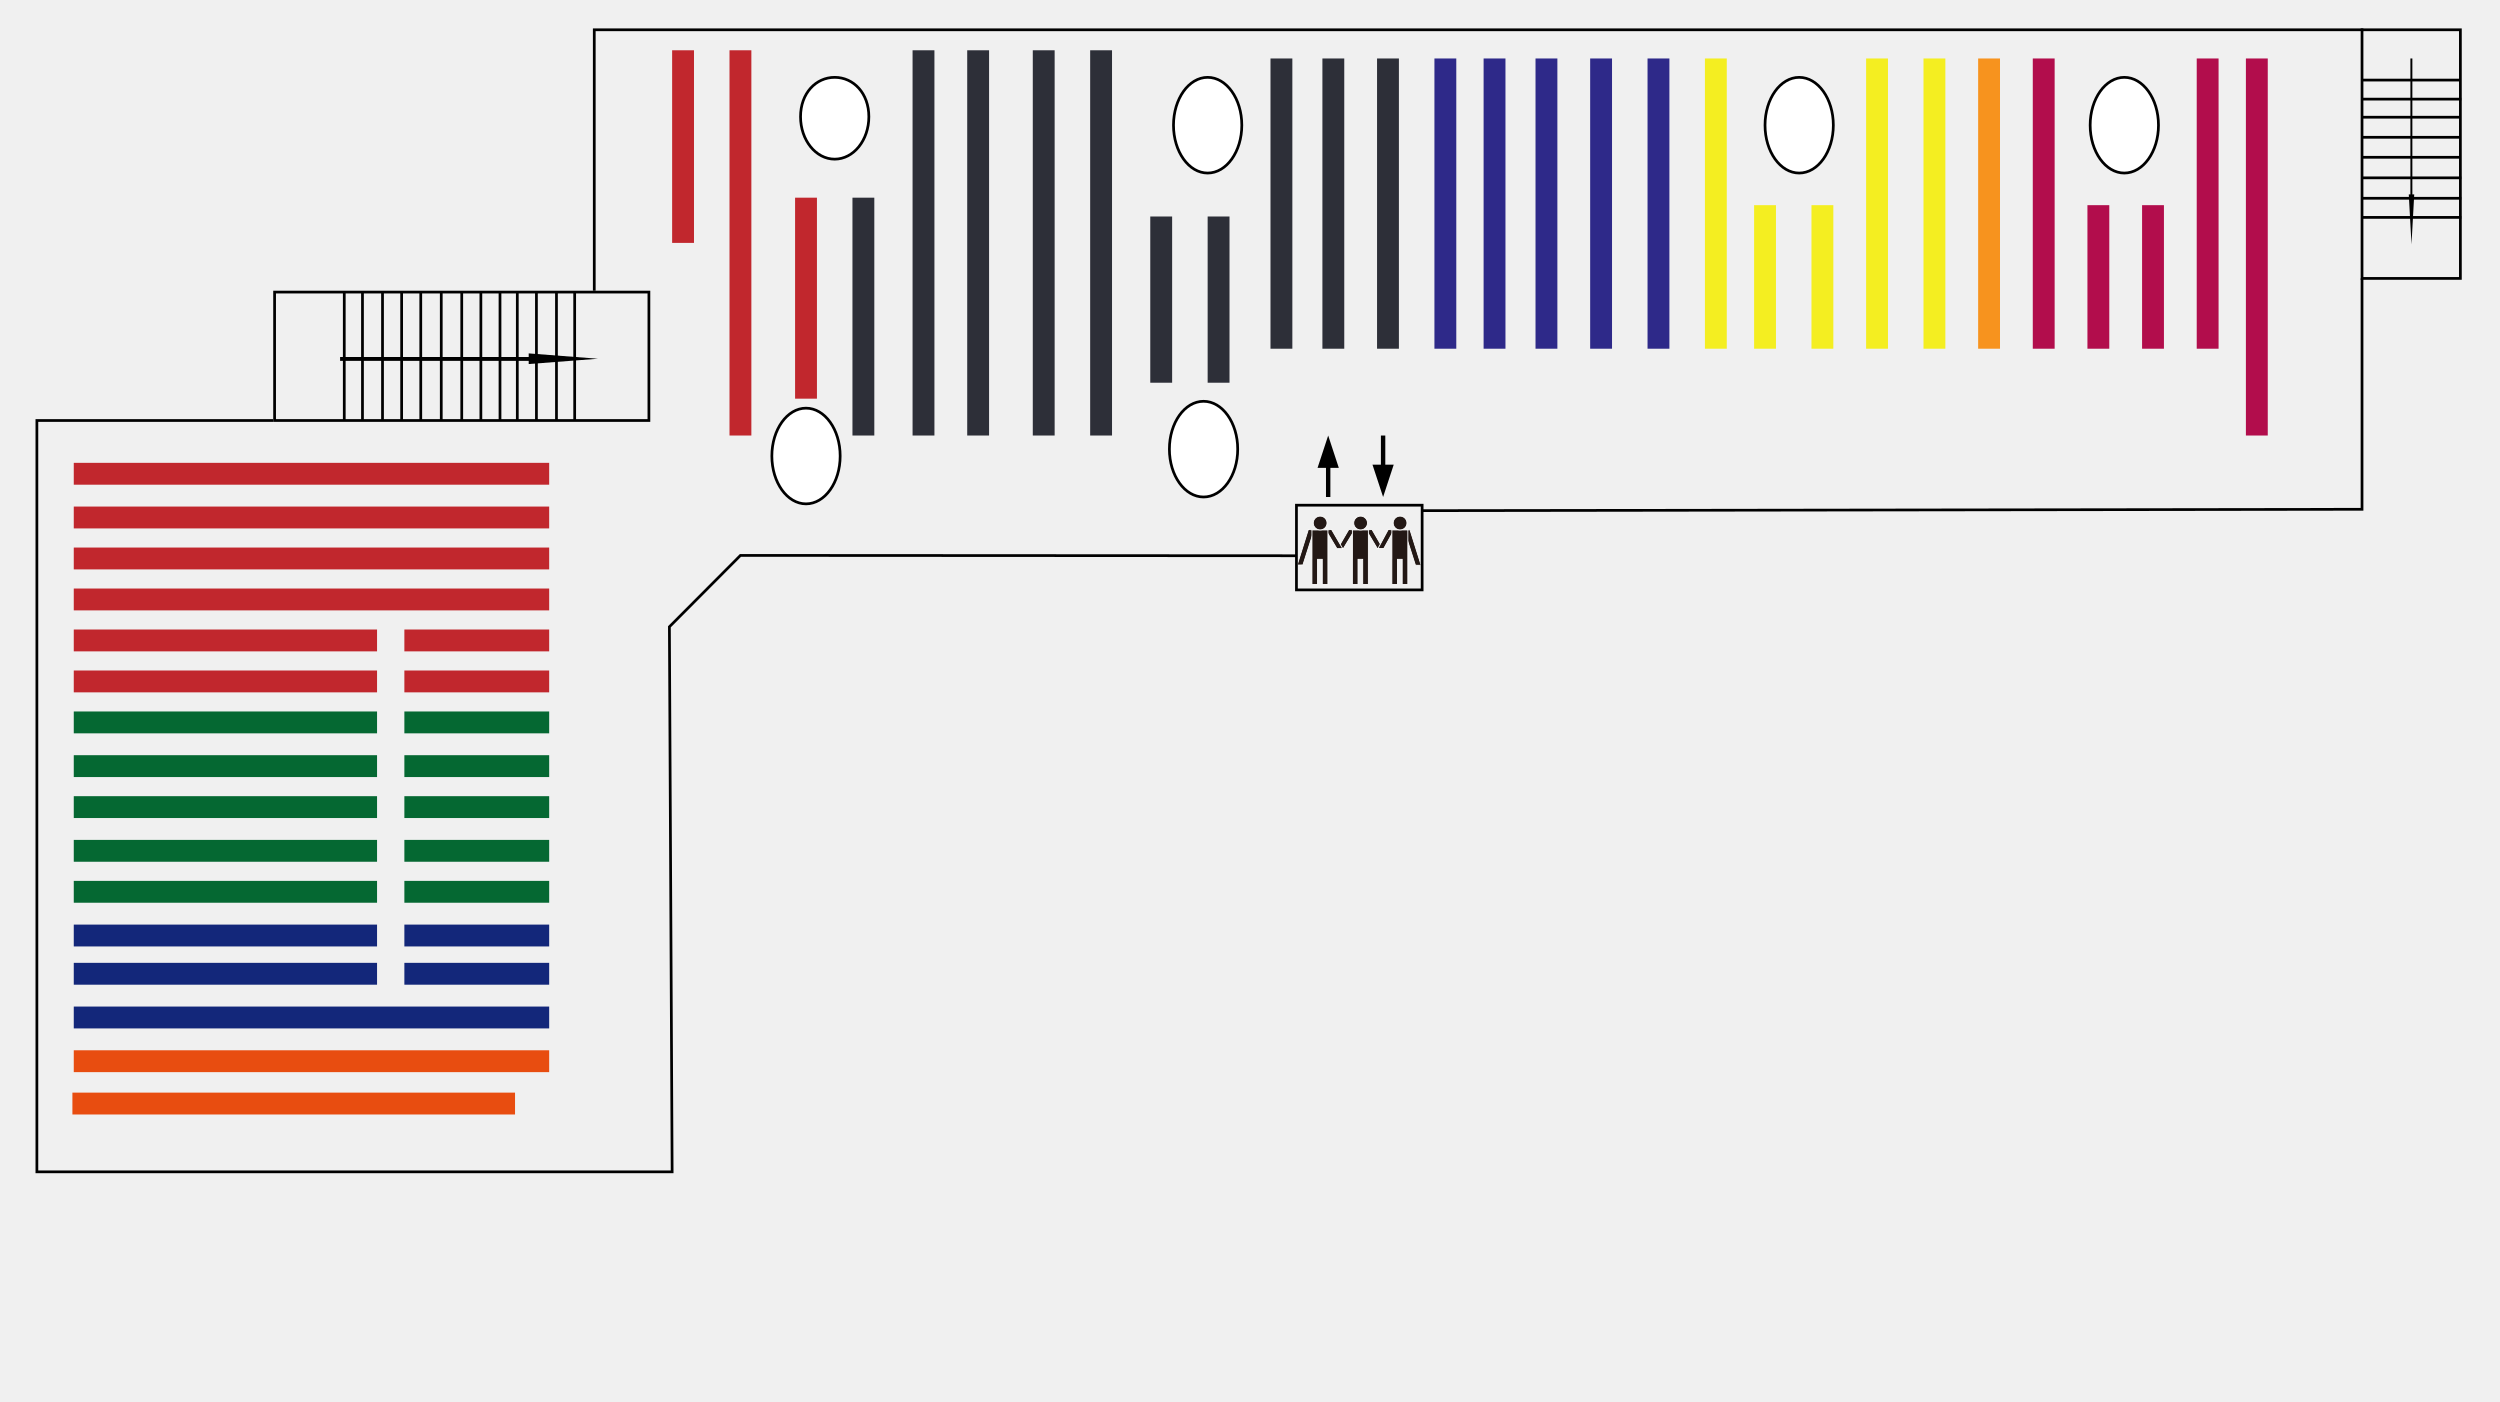
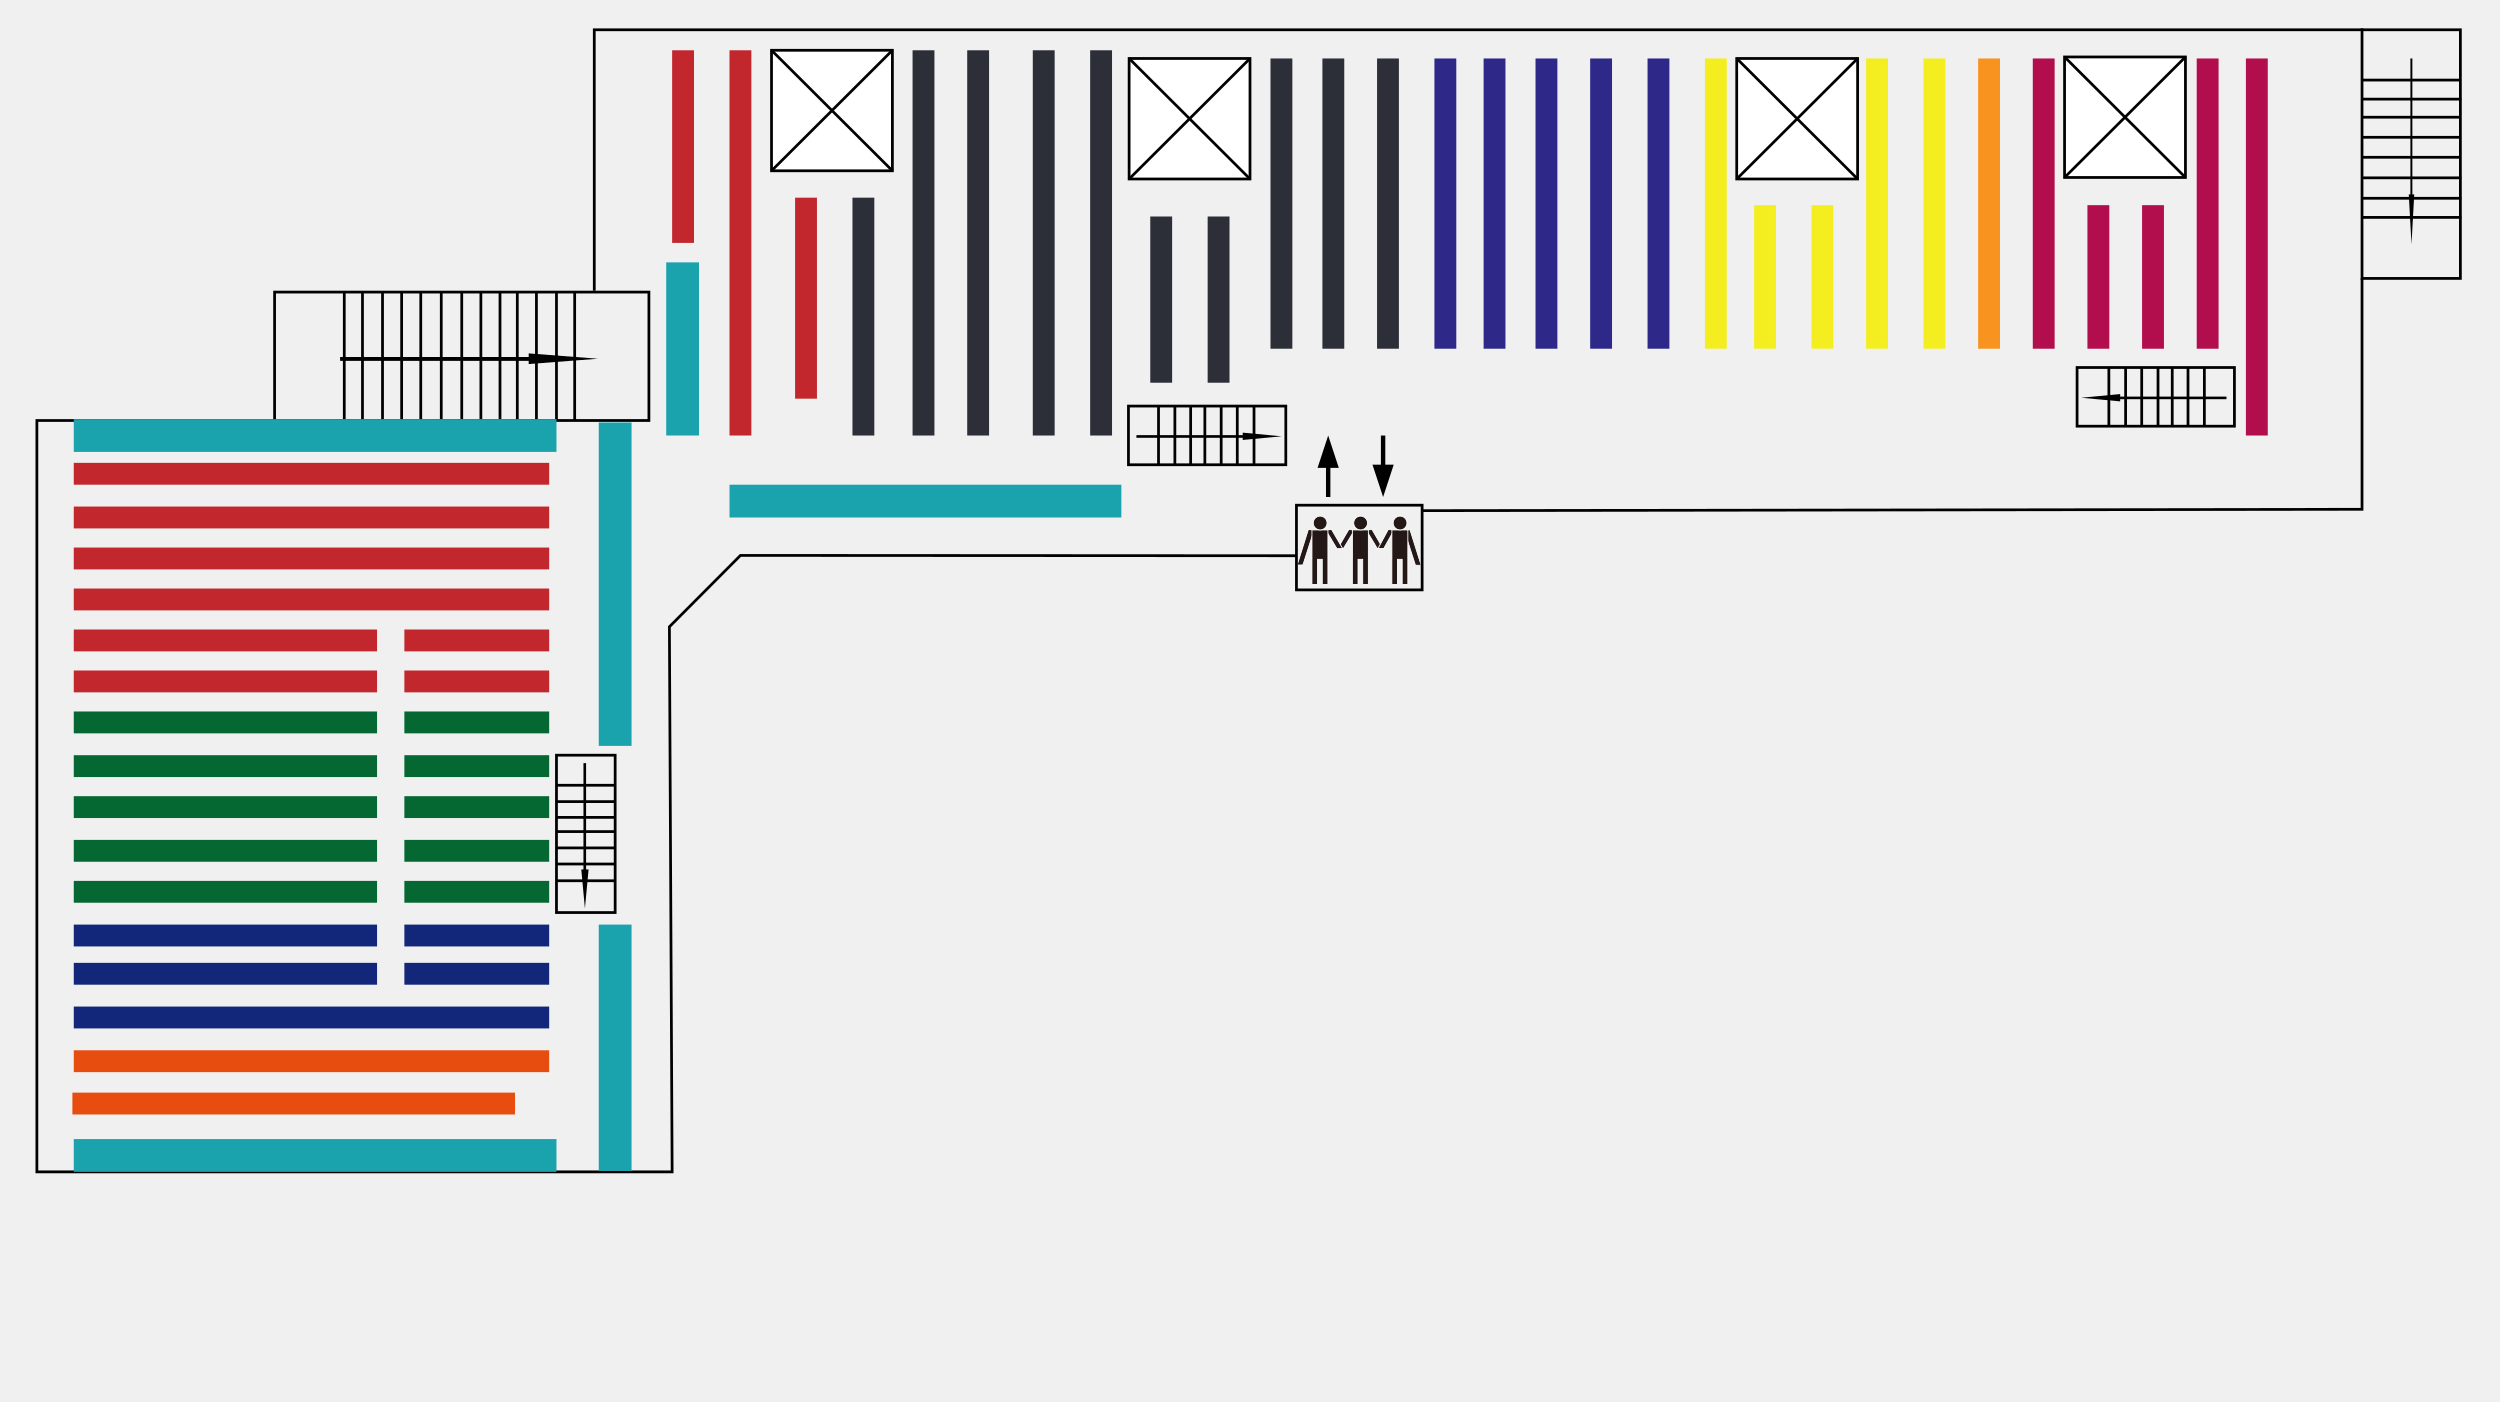
- <svg xmlns="http://www.w3.org/2000/svg" version="1.1" id="DrexelFloor2" x="0px" y="0px" width="910px" height="510px" viewBox="0 0 915 510" enable-background="new 0 0 915 510" xml:space="preserve">
-   <g id="active">
-     <rect id="s45" x="822" y="20" fill="#B20D4C" width="8" height="138" />
-     <rect id="s44" x="804" y="20" fill="#B20D4C" width="8" height="106.23" />
-     <rect id="s41" x="744" y="20" fill="#B20D4C" width="8" height="106.23" />
-     <rect id="s40" x="724" y="20" fill="#F7931E" width="8" height="106.23" />
-     <rect id="s39" x="704" y="20" fill="#F4EE21" width="8" height="106.23" />
-     <rect id="s35" x="624" y="20" fill="#F4EE21" width="8" height="106.23" />
-     <rect id="s34" x="603" y="20" fill="#2E2989" width="8" height="106.23" />
-     <rect id="s33" x="582" y="20" fill="#2E2989" width="8" height="106.23" />
-     <rect id="s32" x="562" y="20" fill="#2E2989" width="8" height="106.23" />
-     <rect id="s31" x="543" y="20" fill="#2E2989" width="8" height="106.23" />
-     <rect id="s30" x="525" y="20" fill="#2E2989" width="8" height="106.23" />
-     <rect id="s29" x="504" y="20" fill="#2D2F38" width="8" height="106.23" />
-     <rect id="s28" x="484" y="20" fill="#2D2F38" width="8" height="106.23" />
-     <rect id="s27" x="465" y="20" fill="#2D2F38" width="8" height="106.23" />
-     <rect id="s26" x="442" y="77.837" fill="#2D2F38" width="8" height="60.838" />
-     <rect id="s25" x="421" y="77.837" fill="#2D2F38" width="8" height="60.838" />
-     <rect id="s24" x="399" y="17" fill="#2D2F38" width="8" height="141" />
-     <rect id="s23" x="378" y="17" fill="#2D2F38" width="8" height="141" />
-     <rect id="s22" x="354" y="17" fill="#2D2F38" width="8" height="141" />
-     <rect id="s21" x="334" y="17" fill="#2D2F38" width="8" height="141" />
-     <rect id="s20" x="312" y="70.948" fill="#2D2F38" width="8" height="87.052" />
-     <rect id="s19" x="291" y="70.948" fill="#C1272D" width="8" height="73.565" />
-     <rect id="s18" x="267" y="17" fill="#C1272D" width="8" height="141" />
-     <rect id="s17" x="246" y="17" fill="#C1272D" width="8" height="70.5" />
-     <rect id="s38" x="683" y="20" fill="#F4EE21" width="8" height="106.23" />
-     <rect id="s37" x="663" y="73.689" fill="#F4EE21" width="8" height="52.541" />
-     <rect id="s42" x="764" y="73.689" fill="#B20D4C" width="8" height="52.541" />
-     <rect id="s43" x="784" y="73.689" fill="#B20D4C" width="8" height="52.541" />
-     <rect id="s36" x="642" y="73.689" fill="#F4EE21" width="8" height="52.541" />
-     <rect id="s16" x="27" y="168" fill="#C1272D" width="174" height="8" />
-     <rect id="s15" x="27" y="184" fill="#C1272D" width="174" height="8" />
-     <rect id="s14" x="27" y="199" fill="#C1272D" width="174" height="8" />
-     <rect id="s13" x="27" y="214" fill="#C1272D" width="174" height="8" />
-     <rect id="s3" x="27" y="367" fill="#13277A" width="174" height="8" />
-     <rect id="s2" x="27" y="383" fill="#E84D10" width="174" height="8" />
-     <rect id="s1" x="26.5" y="398.5" fill="#E84D10" width="162" height="8" />
-     <g id="s12">
-       <rect x="27" y="229" fill="#C1272D" width="111" height="8" />
-       <rect x="148" y="229" fill="#C1272D" width="53" height="8" />
-     </g>
-     <g id="s11">
-       <rect x="27" y="244" fill="#C1272D" width="111" height="8" />
-       <rect x="148" y="244" fill="#C1272D" width="53" height="8" />
-     </g>
-     <g id="s10">
-       <rect x="27" y="259" fill="#056832" width="111" height="8" />
-       <rect x="148" y="259" fill="#056832" width="53" height="8" />
-     </g>
-     <g id="s9">
-       <rect x="27" y="275" fill="#056832" width="111" height="8" />
-       <rect x="148" y="275" fill="#056832" width="53" height="8" />
-     </g>
-     <g id="s8">
-       <rect x="27" y="290" fill="#056832" width="111" height="8" />
-       <rect x="148" y="290" fill="#056832" width="53" height="8" />
-     </g>
-     <g id="s7">
-       <rect x="27" y="306" fill="#056832" width="111" height="8" />
-       <rect x="148" y="306" fill="#056832" width="53" height="8" />
-     </g>
-     <g id="s6">
-       <rect x="27" y="321" fill="#056832" width="111" height="8" />
-       <rect x="148" y="321" fill="#056832" width="53" height="8" />
-     </g>
-     <g id="s5">
-       <rect x="27" y="337" fill="#13277A" width="111" height="8" />
-       <rect x="148" y="337" fill="#13277A" width="53" height="8" />
-     </g>
-     <g id="s4">
-       <rect x="27" y="351" fill="#13277A" width="111" height="8" />
-       <rect x="148" y="351" fill="#13277A" width="53" height="8" />
-     </g>
-   </g>
-   <g id="outfit">
-     <rect id="stair_3_" x="864.5" y="9.5" fill="none" stroke="#000000" stroke-miterlimit="10" width="36" height="91" />
-     <rect id="stair_4_" x="100.5" y="105.5" fill="none" stroke="#000000" stroke-miterlimit="10" width="137" height="47" />
-     <polyline fill="none" stroke="#000000" stroke-miterlimit="10" points="217.5,105 217.5,9.5 865,9.5  " />
-     <polyline fill="none" stroke="#000000" stroke-miterlimit="10" points="100,152.5 13.5,152.5 13.5,427.5 246,427.5 245,228    271,201.88 474.5,202  " />
+ <svg xmlns="http://www.w3.org/2000/svg" version="1.1" id="DrexelFloor2" x="0px" y="0px" width="910px" height="510px" viewBox="0 0 910 510" enable-background="new 0 0 910 510" xml:space="preserve">
+   <g id="outline">
+     <rect id="stair_3_" x="859.776" y="10.841" fill="none" stroke="#000000" stroke-miterlimit="10" width="35.803" height="90.503" />
+     <rect id="stair_4_" x="99.951" y="106.317" fill="none" stroke="#000000" stroke-miterlimit="10" width="136.251" height="46.743" />
+     <polyline fill="none" stroke="#000000" stroke-miterlimit="10" points="216.312,105.82 216.312,10.841 860.273,10.841  " />
+     <polyline fill="none" stroke="#000000" stroke-miterlimit="10" points="99.454,153.06 13.426,153.06 13.426,426.558    244.656,426.558 243.661,228.147 269.519,202.17 471.907,202.29  " />
    <g>
      <g>
        <g>
          <g>
            <g>
-               <polygon fill="#231815" stroke="#FFFFFF" stroke-width="0.314" points="493.659,192.385 489.562,199.408 491.675,199.376         495.76,192.602       " />
-               <polygon fill="#231815" stroke="#FFFFFF" stroke-width="0.314" points="502.151,192.385 506.214,199.402 504.104,199.392         500.051,192.602       " />
-               <polygon fill="#231815" stroke="#FFFFFF" stroke-width="0.314" points="494.976,203.04 494.976,192.553 500.826,192.553         500.826,203.383 500.823,203.383 500.823,212.5 498.748,212.5 498.748,203.313 497.037,203.313 497.037,212.5 494.965,212.5         494.965,203.04       " />
+               <polygon fill="#231815" stroke="#FFFFFF" stroke-width="0.314" points="490.961,192.727 486.887,199.712 488.988,199.68         493.051,192.943       " />
+               <polygon fill="#231815" stroke="#FFFFFF" stroke-width="0.314" points="499.407,192.727 503.447,199.706 501.35,199.696         497.318,192.943       " />
+               <polygon fill="#231815" stroke="#FFFFFF" stroke-width="0.314" points="492.271,203.324 492.271,192.894 498.089,192.894         498.089,203.665 498.086,203.665 498.086,212.732 496.021,212.732 496.021,203.595 494.321,203.595 494.321,212.732         492.26,212.732 492.26,203.324       " />
              <g>
-                 <circle fill="#231815" stroke="#FFFFFF" stroke-width="0.314" cx="497.979" cy="190.025" r="2.528" />
+                 <circle fill="#231815" stroke="#FFFFFF" stroke-width="0.314" cx="495.258" cy="190.38" r="2.514" />
              </g>
            </g>
          </g>
          <g>
            <g>
-               <polygon fill="#231815" stroke="#FFFFFF" stroke-width="0.314" points="478.855,192.385 474.76,205.408 476.871,205.376         480.956,192.602       " />
-               <polygon fill="#231815" stroke="#FFFFFF" stroke-width="0.314" points="513.955,192.706 518.04,205.479 520.151,205.512         516.056,192.488       " />
-               <polygon fill="#231815" stroke="#FFFFFF" stroke-width="0.314" points="487.347,192.385 491.438,199.388 489.311,199.412         485.247,192.602       " />
-               <polygon fill="#231815" stroke="#FFFFFF" stroke-width="0.314" points="480.172,203.04 480.172,192.553 486.021,192.553         486.021,203.383 486.02,203.383 486.02,212.5 483.945,212.5 483.945,203.313 482.235,203.313 482.235,212.5 480.16,212.5         480.16,203.04       " />
+               <polygon fill="#231815" stroke="#FFFFFF" stroke-width="0.314" points="476.238,192.727 472.166,205.679 474.266,205.647         478.328,192.943       " />
+               <polygon fill="#231815" stroke="#FFFFFF" stroke-width="0.314" points="511.146,193.046 515.209,205.75 517.309,205.782         513.236,192.83       " />
+               <polygon fill="#231815" stroke="#FFFFFF" stroke-width="0.314" points="484.684,192.727 488.753,199.692 486.637,199.716         482.596,192.943       " />
+               <polygon fill="#231815" stroke="#FFFFFF" stroke-width="0.314" points="477.548,203.324 477.548,192.894 483.365,192.894         483.365,203.665 483.364,203.665 483.364,212.732 481.301,212.732 481.301,203.595 479.6,203.595 479.6,212.732         477.536,212.732 477.536,203.324       " />
              <g>
-                 <circle fill="#231815" stroke="#FFFFFF" stroke-width="0.314" cx="483.177" cy="190.025" r="2.527" />
+                 <circle fill="#231815" stroke="#FFFFFF" stroke-width="0.314" cx="480.537" cy="190.38" r="2.513" />
              </g>
            </g>
          </g>
          <g>
            <g>
-               <polygon fill="#231815" stroke="#FFFFFF" stroke-width="0.314" points="508.105,192.385 504.331,199.373 506.449,199.376         510.206,192.602       " />
-               <polygon fill="#231815" stroke="#FFFFFF" stroke-width="0.314" points="509.423,203.04 509.423,192.553 515.271,192.553         515.271,203.383 515.271,203.383 515.271,212.5 513.195,212.5 513.195,203.313 511.484,203.313 511.484,212.5 509.411,212.5         509.411,203.04       " />
+               <polygon fill="#231815" stroke="#FFFFFF" stroke-width="0.314" points="505.328,192.727 501.575,199.677 503.682,199.68         507.418,192.943       " />
+               <polygon fill="#231815" stroke="#FFFFFF" stroke-width="0.314" points="506.64,203.324 506.64,192.894 512.455,192.894         512.455,203.665 512.455,203.665 512.455,212.732 510.391,212.732 510.391,203.595 508.689,203.595 508.689,212.732         506.627,212.732 506.627,203.324       " />
              <g>
-                 <circle fill="#231815" stroke="#FFFFFF" stroke-width="0.314" cx="512.427" cy="190.025" r="2.527" />
+                 <circle fill="#231815" stroke="#FFFFFF" stroke-width="0.314" cx="509.627" cy="190.38" r="2.513" />
              </g>
            </g>
          </g>
        </g>
-         <path fill="#231815" stroke="#FFFFFF" stroke-miterlimit="10" d="M114-64" />
-         <rect x="474.5" y="183.5" fill="none" stroke="#000000" width="46" height="31" />
+         <path fill="#231815" stroke="#FFFFFF" stroke-miterlimit="10" d="M113.377-62.257" />
+         <rect x="471.907" y="183.891" fill="none" stroke="#000000" width="45.748" height="30.831" />
        <g>
          <g>
            <g>
-               <polygon points="486.917,169.83 490,169.83 486.117,158 482.227,169.83 485.31,169.83 485.31,180.5 486.917,180.5       " />
+               <polygon points="484.256,170.295 487.322,170.295 483.461,158.53 479.592,170.295 482.658,170.295 482.658,180.907         484.256,180.907       " />
            </g>
          </g>
        </g>
        <g>
          <g>
            <g>
-               <polygon points="507.018,158 505.41,158 505.41,168.67 502.327,168.67 506.218,180.5 510.101,168.67 507.018,168.67       " />
+               <polygon points="504.247,158.53 502.648,158.53 502.648,169.142 499.582,169.142 503.452,180.907 507.312,169.142         504.247,169.142       " />
            </g>
          </g>
        </g>
      </g>
    </g>
-     <g id="table">
-       <ellipse fill="#FFFFFF" stroke="#000000" stroke-miterlimit="10" cx="777.5" cy="44.422" rx="12.5" ry="17.514" />
-       <ellipse fill="#FFFFFF" stroke="#000000" stroke-miterlimit="10" cx="658.5" cy="44.422" rx="12.5" ry="17.514" />
-       <ellipse fill="#FFFFFF" stroke="#000000" stroke-miterlimit="10" cx="440.5" cy="162.986" rx="12.5" ry="17.514" />
-       <ellipse fill="#FFFFFF" stroke="#000000" stroke-miterlimit="10" cx="295" cy="165.5" rx="12.5" ry="17.514" />
-       <ellipse fill="#FFFFFF" stroke="#000000" stroke-miterlimit="10" cx="442" cy="44.422" rx="12.5" ry="17.514" />
-       <path fill="#FFFFFF" stroke="#000000" stroke-miterlimit="10" d="M305.5,26.908c6.903,0,12.5,5.832,12.5,14.409    c0,8.577-5.597,15.53-12.5,15.53S293,49.894,293,41.317C293,32.74,298.597,26.908,305.5,26.908z" />
-     </g>
-     <polyline fill="none" stroke="#000000" stroke-miterlimit="10" points="520.5,185.498 864.5,185 864.5,100.5  " />
+     <polyline fill="none" stroke="#000000" stroke-miterlimit="10" points="517.655,185.878 859.776,185.382 859.776,101.344  " />
    <g id="stair">
      <g>
-         <line fill="none" stroke="#000000" stroke-miterlimit="10" x1="126" y1="105.5" x2="126" y2="152.5" />
-         <line fill="none" stroke="#000000" stroke-miterlimit="10" x1="132.667" y1="105.5" x2="132.667" y2="152.5" />
-         <line fill="none" stroke="#000000" stroke-miterlimit="10" x1="140" y1="105.5" x2="140" y2="152.5" />
-         <line fill="none" stroke="#000000" stroke-miterlimit="10" x1="147" y1="105.5" x2="147" y2="152.5" />
-         <line fill="none" stroke="#000000" stroke-miterlimit="10" x1="154" y1="105.5" x2="154" y2="152.5" />
-         <line fill="none" stroke="#000000" stroke-miterlimit="10" x1="161.5" y1="105.5" x2="161.5" y2="152.5" />
-         <line fill="none" stroke="#000000" stroke-miterlimit="10" x1="169" y1="105.5" x2="169" y2="152.5" />
-         <line fill="none" stroke="#000000" stroke-miterlimit="10" x1="176" y1="105.5" x2="176" y2="152.5" />
-         <line fill="none" stroke="#000000" stroke-miterlimit="10" x1="183" y1="105.5" x2="183" y2="152.5" />
-         <line fill="none" stroke="#000000" stroke-miterlimit="10" x1="189.333" y1="105.5" x2="189.333" y2="152.5" />
-         <line fill="none" stroke="#000000" stroke-miterlimit="10" x1="196.333" y1="105.5" x2="196.333" y2="152.5" />
-         <line fill="none" stroke="#000000" stroke-miterlimit="10" x1="203.667" y1="105.5" x2="203.667" y2="152.5" />
-         <line fill="none" stroke="#000000" stroke-miterlimit="10" x1="210.333" y1="105.5" x2="210.333" y2="152.5" />
-         <polygon points="193.502,127.94 218.863,129.896 193.502,131.837 193.502,130.675 124.471,130.675 124.471,129.272                 193.502,129.272   " />
-       </g>
-       <g>
-         <line fill="none" stroke="#000000" stroke-miterlimit="10" x1="864.5" y1="27.908" x2="900.5" y2="27.908" />
-         <line fill="none" stroke="#000000" stroke-miterlimit="10" x1="864.833" y1="34.878" x2="900.833" y2="34.878" />
-         <line fill="none" stroke="#000000" stroke-miterlimit="10" x1="864.5" y1="56.167" x2="900.5" y2="56.167" />
-         <line fill="none" stroke="#000000" stroke-miterlimit="10" x1="864.5" y1="48.847" x2="900.5" y2="48.847" />
-         <line fill="none" stroke="#000000" stroke-miterlimit="10" x1="864.5" y1="41.5" x2="900.5" y2="41.5" />
-         <line fill="none" stroke="#000000" stroke-miterlimit="10" x1="864.833" y1="63.689" x2="900.833" y2="63.689" />
-         <line fill="none" stroke="#000000" stroke-miterlimit="10" x1="864.833" y1="71.167" x2="900.833" y2="71.167" />
-         <line fill="none" stroke="#000000" stroke-miterlimit="10" x1="864.833" y1="78.167" x2="900.833" y2="78.167" />
-         <polygon points="883.609,69.752 882.607,88.029 881.611,69.752 882.207,69.752 882.207,20 882.926,20 882.926,69.752" />
-       </g>
+         <line fill="none" stroke="#000000" stroke-miterlimit="10" x1="125.312" y1="106.317" x2="125.312" y2="153.06" />
+         <line fill="none" stroke="#000000" stroke-miterlimit="10" x1="131.942" y1="106.317" x2="131.942" y2="153.06" />
+         <line fill="none" stroke="#000000" stroke-miterlimit="10" x1="139.235" y1="106.317" x2="139.235" y2="153.06" />
+         <line fill="none" stroke="#000000" stroke-miterlimit="10" x1="146.197" y1="106.317" x2="146.197" y2="153.06" />
+         <line fill="none" stroke="#000000" stroke-miterlimit="10" x1="153.159" y1="106.317" x2="153.159" y2="153.06" />
+         <line fill="none" stroke="#000000" stroke-miterlimit="10" x1="160.618" y1="106.317" x2="160.618" y2="153.06" />
+         <line fill="none" stroke="#000000" stroke-miterlimit="10" x1="168.077" y1="106.317" x2="168.077" y2="153.06" />
+         <line fill="none" stroke="#000000" stroke-miterlimit="10" x1="175.038" y1="106.317" x2="175.038" y2="153.06" />
+         <line fill="none" stroke="#000000" stroke-miterlimit="10" x1="182" y1="106.317" x2="182" y2="153.06" />
+         <line fill="none" stroke="#000000" stroke-miterlimit="10" x1="188.298" y1="106.317" x2="188.298" y2="153.06" />
+         <line fill="none" stroke="#000000" stroke-miterlimit="10" x1="195.26" y1="106.317" x2="195.26" y2="153.06" />
+         <line fill="none" stroke="#000000" stroke-miterlimit="10" x1="202.554" y1="106.317" x2="202.554" y2="153.06" />
+         <line fill="none" stroke="#000000" stroke-miterlimit="10" x1="209.184" y1="106.317" x2="209.184" y2="153.06" />
+         <polygon points="192.445,128.634 217.667,130.58 192.445,132.51 192.445,131.354 123.791,131.354 123.791,129.959      192.445,129.959    " />
+       </g>
+       <g>
+         <line fill="none" stroke="#000000" stroke-miterlimit="10" x1="859.776" y1="29.149" x2="895.579" y2="29.149" />
+         <line fill="none" stroke="#000000" stroke-miterlimit="10" x1="860.107" y1="36.081" x2="895.91" y2="36.081" />
+         <line fill="none" stroke="#000000" stroke-miterlimit="10" x1="859.776" y1="57.253" x2="895.579" y2="57.253" />
+         <line fill="none" stroke="#000000" stroke-miterlimit="10" x1="859.776" y1="49.974" x2="895.579" y2="49.974" />
+         <line fill="none" stroke="#000000" stroke-miterlimit="10" x1="859.776" y1="42.667" x2="895.579" y2="42.667" />
+         <line fill="none" stroke="#000000" stroke-miterlimit="10" x1="860.107" y1="64.734" x2="895.91" y2="64.734" />
+         <line fill="none" stroke="#000000" stroke-miterlimit="10" x1="860.107" y1="72.171" x2="895.91" y2="72.171" />
+         <line fill="none" stroke="#000000" stroke-miterlimit="10" x1="860.107" y1="79.133" x2="895.91" y2="79.133" />
+         <polygon points="878.78,70.764 877.784,88.941 876.793,70.764 877.386,70.764 877.386,21.284 878.102,21.284 878.102,70.764         " />
+       </g>
+     </g>
+     <line fill="none" stroke="#000000" stroke-miterlimit="10" x1="280.833" y1="18.301" x2="324.833" y2="62.167" />
+     <rect x="280.833" y="18.301" fill="#FFFFFF" stroke="#000000" stroke-miterlimit="10" width="44" height="43.866" />
+     <line fill="none" stroke="#000000" stroke-miterlimit="10" x1="324.833" y1="18.301" x2="280.833" y2="62.167" />
+     <rect x="411" y="21.284" fill="#FFFFFF" stroke="#000000" stroke-miterlimit="10" width="44" height="43.866" />
+     <line fill="none" stroke="#000000" stroke-miterlimit="10" x1="411" y1="21.284" x2="455" y2="65.15" />
+     <line fill="none" stroke="#000000" stroke-miterlimit="10" x1="455" y1="21.284" x2="411" y2="65.15" />
+     <rect x="632.167" y="21.284" fill="#FFFFFF" stroke="#000000" stroke-miterlimit="10" width="44" height="43.866" />
+     <line fill="none" stroke="#000000" stroke-miterlimit="10" x1="632.167" y1="21.284" x2="676.167" y2="65.15" />
+     <line fill="none" stroke="#000000" stroke-miterlimit="10" x1="676.167" y1="21.284" x2="632.167" y2="65.15" />
+     <rect x="751.5" y="20.733" fill="#FFFFFF" stroke="#000000" stroke-miterlimit="10" width="44" height="43.866" />
+     <line fill="none" stroke="#000000" stroke-miterlimit="10" x1="751.5" y1="20.733" x2="795.5" y2="64.6" />
+     <line fill="none" stroke="#000000" stroke-miterlimit="10" x1="795.5" y1="20.733" x2="751.5" y2="64.6" />
+     <g id="lstair">
+       <line fill="none" stroke="#000000" stroke-miterlimit="10" x1="202.631" y1="320.596" x2="223.992" y2="320.596" />
+       <line fill="none" stroke="#000000" stroke-miterlimit="10" x1="202.631" y1="314.5" x2="223.992" y2="314.5" />
+       <line fill="none" stroke="#000000" stroke-miterlimit="10" x1="202.631" y1="308.64" x2="223.992" y2="308.64" />
+       <line fill="none" stroke="#000000" stroke-miterlimit="10" x1="202.631" y1="302.699" x2="223.992" y2="302.699" />
+       <line fill="none" stroke="#000000" stroke-miterlimit="10" x1="202.554" y1="297.527" x2="223.916" y2="297.527" />
+       <line fill="none" stroke="#000000" stroke-miterlimit="10" x1="202.631" y1="291.787" x2="223.992" y2="291.787" />
+       <line fill="none" stroke="#000000" stroke-miterlimit="10" x1="202.554" y1="285.833" x2="223.916" y2="285.833" />
+       <rect x="202.554" y="274.891" fill="none" stroke="#000000" stroke-miterlimit="10" width="21.361" height="57.275" />
+       <line fill="none" stroke="#000000" stroke-miterlimit="10" x1="456.464" y1="169.096" x2="456.464" y2="147.734" />
+       <line fill="none" stroke="#000000" stroke-miterlimit="10" x1="450.368" y1="169.096" x2="450.368" y2="147.734" />
+       <line fill="none" stroke="#000000" stroke-miterlimit="10" x1="444.508" y1="169.096" x2="444.508" y2="147.734" />
+       <line fill="none" stroke="#000000" stroke-miterlimit="10" x1="438.567" y1="169.096" x2="438.567" y2="147.734" />
+       <line fill="none" stroke="#000000" stroke-miterlimit="10" x1="433.396" y1="169.172" x2="433.396" y2="147.811" />
+       <line fill="none" stroke="#000000" stroke-miterlimit="10" x1="427.655" y1="169.096" x2="427.655" y2="147.734" />
+       <line fill="none" stroke="#000000" stroke-miterlimit="10" x1="421.701" y1="169.172" x2="421.701" y2="147.811" />
+       <rect x="410.759" y="147.811" fill="none" stroke="#000000" stroke-miterlimit="10" width="57.275" height="21.361" />
+       <line fill="none" stroke="#000000" stroke-miterlimit="10" x1="767.626" y1="155.058" x2="767.626" y2="133.696" />
+       <line fill="none" stroke="#000000" stroke-miterlimit="10" x1="773.722" y1="155.058" x2="773.722" y2="133.696" />
+       <line fill="none" stroke="#000000" stroke-miterlimit="10" x1="779.582" y1="155.058" x2="779.582" y2="133.696" />
+       <line fill="none" stroke="#000000" stroke-miterlimit="10" x1="785.521" y1="155.058" x2="785.521" y2="133.696" />
+       <line fill="none" stroke="#000000" stroke-miterlimit="10" x1="790.693" y1="155.134" x2="790.693" y2="133.773" />
+       <line fill="none" stroke="#000000" stroke-miterlimit="10" x1="796.435" y1="155.058" x2="796.435" y2="133.696" />
+       <line fill="none" stroke="#000000" stroke-miterlimit="10" x1="802.389" y1="155.134" x2="802.389" y2="133.773" />
+       <rect x="756.056" y="133.773" fill="none" stroke="#000000" stroke-miterlimit="10" width="57.275" height="21.361" />
+       <g>
+         <polygon points="214.244,316.48 212.909,330.695 211.585,316.48 212.378,316.48 212.378,277.787 213.335,277.787 213.335,316.48         " />
+         <polygon points="452.349,157.483 466.562,158.817 452.349,160.142 452.349,159.349 413.655,159.349 413.655,158.392      452.349,158.392    " />
+         <polygon points="771.741,143.445 757.526,144.779 771.741,146.104 771.741,145.311 810.435,145.311 810.435,144.354      771.741,144.354    " />
+       </g>
+     </g>
+     <line fill="none" stroke="#000000" stroke-miterlimit="10" x1="280.833" y1="18.301" x2="324.833" y2="62.167" />
+   </g>
+   <g id="active">
+     <g id="studyStation">
+       <rect x="217.948" y="153.787" fill="#1AA3AD" width="11.935" height="117.712" />
+       <rect x="217.948" y="336.552" fill="#1AA3AD" width="11.935" height="89.692" />
+       <rect x="26.853" y="152.563" fill="#1AA3AD" width="175.702" height="11.934" />
+       <rect x="26.853" y="414.623" fill="#1AA3AD" width="175.702" height="11.935" />
+       <rect x="265.541" y="176.432" fill="#1AA3AD" width="142.628" height="11.935" />
+       <rect x="242.502" y="95.5" fill="#1AA3AD" width="11.935" height="63.031" />
+     </g>
+     <rect id="s45" x="817.508" y="21.284" fill="#B20D4C" width="7.957" height="137.246" />
+     <rect id="s44" x="799.606" y="21.284" fill="#B20D4C" width="7.956" height="105.649" />
+     <rect id="s41" x="739.935" y="21.284" fill="#B20D4C" width="7.956" height="105.649" />
+     <rect id="s40" x="720.044" y="21.284" fill="#F7931E" width="7.956" height="105.649" />
+     <rect id="s39" x="700.153" y="21.284" fill="#F4EE21" width="7.956" height="105.649" />
+     <rect id="s35" x="620.59" y="21.284" fill="#F4EE21" width="7.957" height="105.649" />
+     <rect id="s34" x="599.705" y="21.284" fill="#2E2989" width="7.956" height="105.649" />
+     <rect id="s33" x="578.819" y="21.284" fill="#2E2989" width="7.957" height="105.649" />
+     <rect id="s32" x="558.929" y="21.284" fill="#2E2989" width="7.956" height="105.649" />
+     <rect id="s31" x="540.033" y="21.284" fill="#2E2989" width="7.956" height="105.649" />
+     <rect id="s30" x="522.131" y="21.284" fill="#2E2989" width="7.957" height="105.649" />
+     <rect id="s29" x="501.246" y="21.284" fill="#2D2F38" width="7.956" height="105.649" />
+     <rect id="s28" x="481.355" y="21.284" fill="#2D2F38" width="7.955" height="105.649" />
+     <rect id="s27" x="462.459" y="21.284" fill="#2D2F38" width="7.956" height="105.649" />
+     <rect id="s26" x="439.585" y="78.805" fill="#2D2F38" width="7.956" height="60.505" />
+     <rect id="s25" x="418.699" y="78.805" fill="#2D2F38" width="7.956" height="60.505" />
+     <rect id="s24" x="396.819" y="18.301" fill="#2D2F38" width="7.957" height="140.229" />
+     <rect id="s23" x="375.935" y="18.301" fill="#2D2F38" width="7.956" height="140.229" />
+     <rect id="s22" x="352.065" y="18.301" fill="#2D2F38" width="7.957" height="140.229" />
+     <rect id="s21" x="332.175" y="18.301" fill="#2D2F38" width="7.957" height="140.229" />
+     <rect id="s20" x="310.295" y="71.954" fill="#2D2F38" width="7.957" height="86.577" />
+     <rect id="s19" x="289.41" y="71.954" fill="#C1272D" width="7.957" height="73.163" />
+     <rect id="s18" x="265.541" y="18.301" fill="#C1272D" width="7.956" height="140.229" />
+     <rect id="s17" x="244.656" y="18.301" fill="#C1272D" width="7.956" height="70.114" />
+     <rect id="s38" x="679.268" y="21.284" fill="#F4EE21" width="7.956" height="105.649" />
+     <rect id="s37" x="659.377" y="74.68" fill="#F4EE21" width="7.956" height="52.254" />
+     <rect id="s42" x="759.825" y="74.68" fill="#B20D4C" width="7.956" height="52.254" />
+     <rect id="s43" x="779.716" y="74.68" fill="#B20D4C" width="7.956" height="52.254" />
+     <rect id="s36" x="638.492" y="74.68" fill="#F4EE21" width="7.956" height="52.254" />
+     <rect id="s16" x="26.853" y="168.476" fill="#C1272D" width="173.049" height="7.956" />
+     <rect id="s15" x="26.853" y="184.388" fill="#C1272D" width="173.049" height="7.956" />
+     <rect id="s14" x="26.853" y="199.306" fill="#C1272D" width="173.049" height="7.956" />
+     <rect id="s13" x="26.853" y="214.224" fill="#C1272D" width="173.049" height="7.956" />
+     <rect id="s3" x="26.853" y="366.388" fill="#13277A" width="173.049" height="7.956" />
+     <rect id="s2" x="26.853" y="382.301" fill="#E84D10" width="173.049" height="7.956" />
+     <rect id="s1" x="26.355" y="397.716" fill="#E84D10" width="161.115" height="7.956" />
+     <g id="s12">
+       <rect x="26.853" y="229.142" fill="#C1272D" width="110.394" height="7.956" />
+       <rect x="147.191" y="229.142" fill="#C1272D" width="52.71" height="7.956" />
+     </g>
+     <g id="s11">
+       <rect x="26.853" y="244.06" fill="#C1272D" width="110.394" height="7.957" />
+       <rect x="147.191" y="244.06" fill="#C1272D" width="52.71" height="7.957" />
+     </g>
+     <g id="s10">
+       <rect x="26.853" y="258.979" fill="#056832" width="110.394" height="7.957" />
+       <rect x="147.191" y="258.979" fill="#056832" width="52.71" height="7.957" />
+     </g>
+     <g id="s9">
+       <rect x="26.853" y="274.891" fill="#056832" width="110.394" height="7.957" />
+       <rect x="147.191" y="274.891" fill="#056832" width="52.71" height="7.957" />
+     </g>
+     <g id="s8">
+       <rect x="26.853" y="289.809" fill="#056832" width="110.394" height="7.957" />
+       <rect x="147.191" y="289.809" fill="#056832" width="52.71" height="7.957" />
+     </g>
+     <g id="s7">
+       <rect x="26.853" y="305.721" fill="#056832" width="110.394" height="7.957" />
+       <rect x="147.191" y="305.721" fill="#056832" width="52.71" height="7.957" />
+     </g>
+     <g id="s6">
+       <rect x="26.853" y="320.64" fill="#056832" width="110.394" height="7.956" />
+       <rect x="147.191" y="320.64" fill="#056832" width="52.71" height="7.956" />
+     </g>
+     <g id="s5">
+       <rect x="26.853" y="336.552" fill="#13277A" width="110.394" height="7.956" />
+       <rect x="147.191" y="336.552" fill="#13277A" width="52.71" height="7.956" />
+     </g>
+     <g id="s4">
+       <rect x="26.853" y="350.476" fill="#13277A" width="110.394" height="7.956" />
+       <rect x="147.191" y="350.476" fill="#13277A" width="52.71" height="7.956" />
    </g>
  </g>
</svg>
